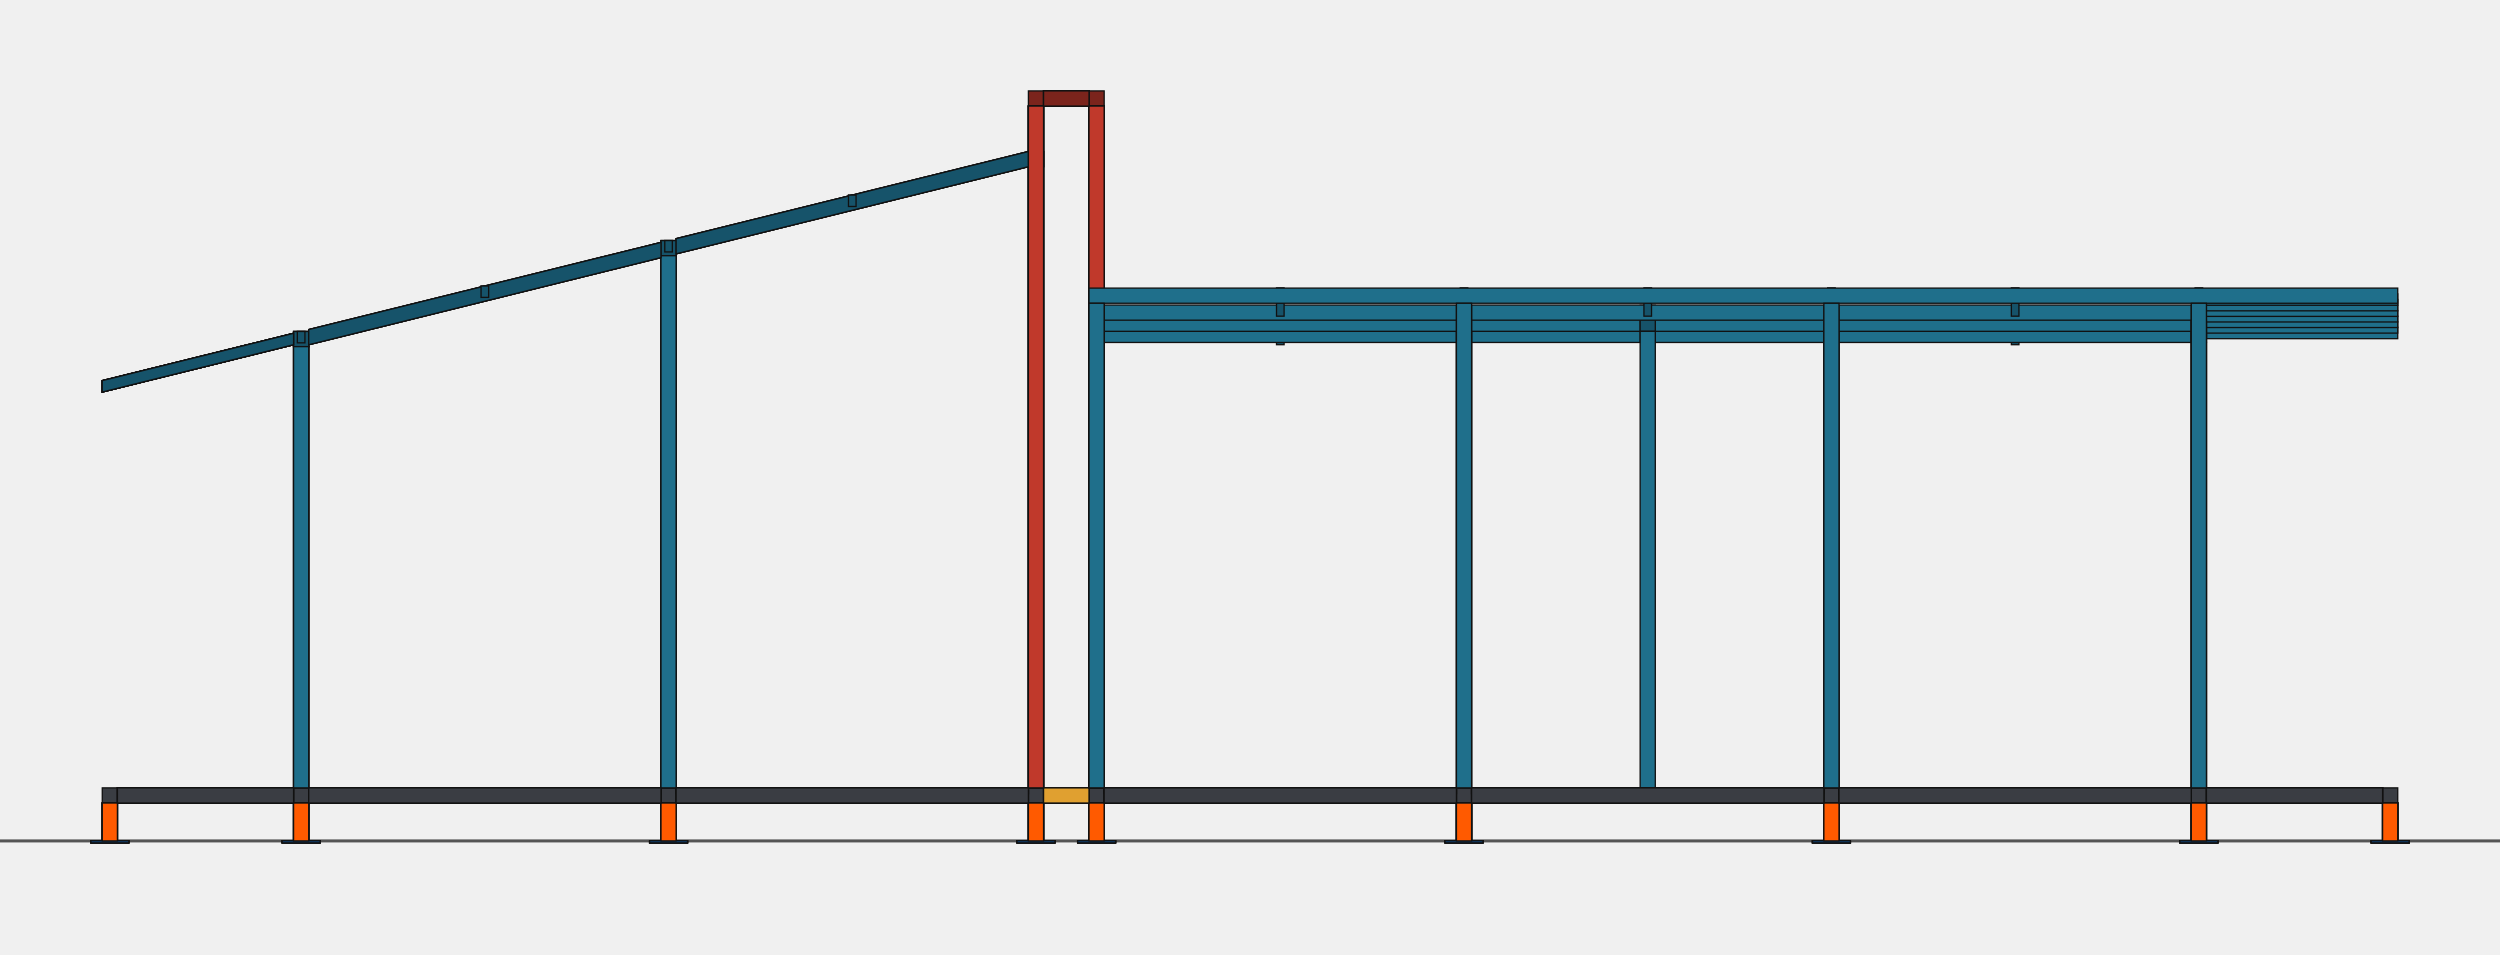
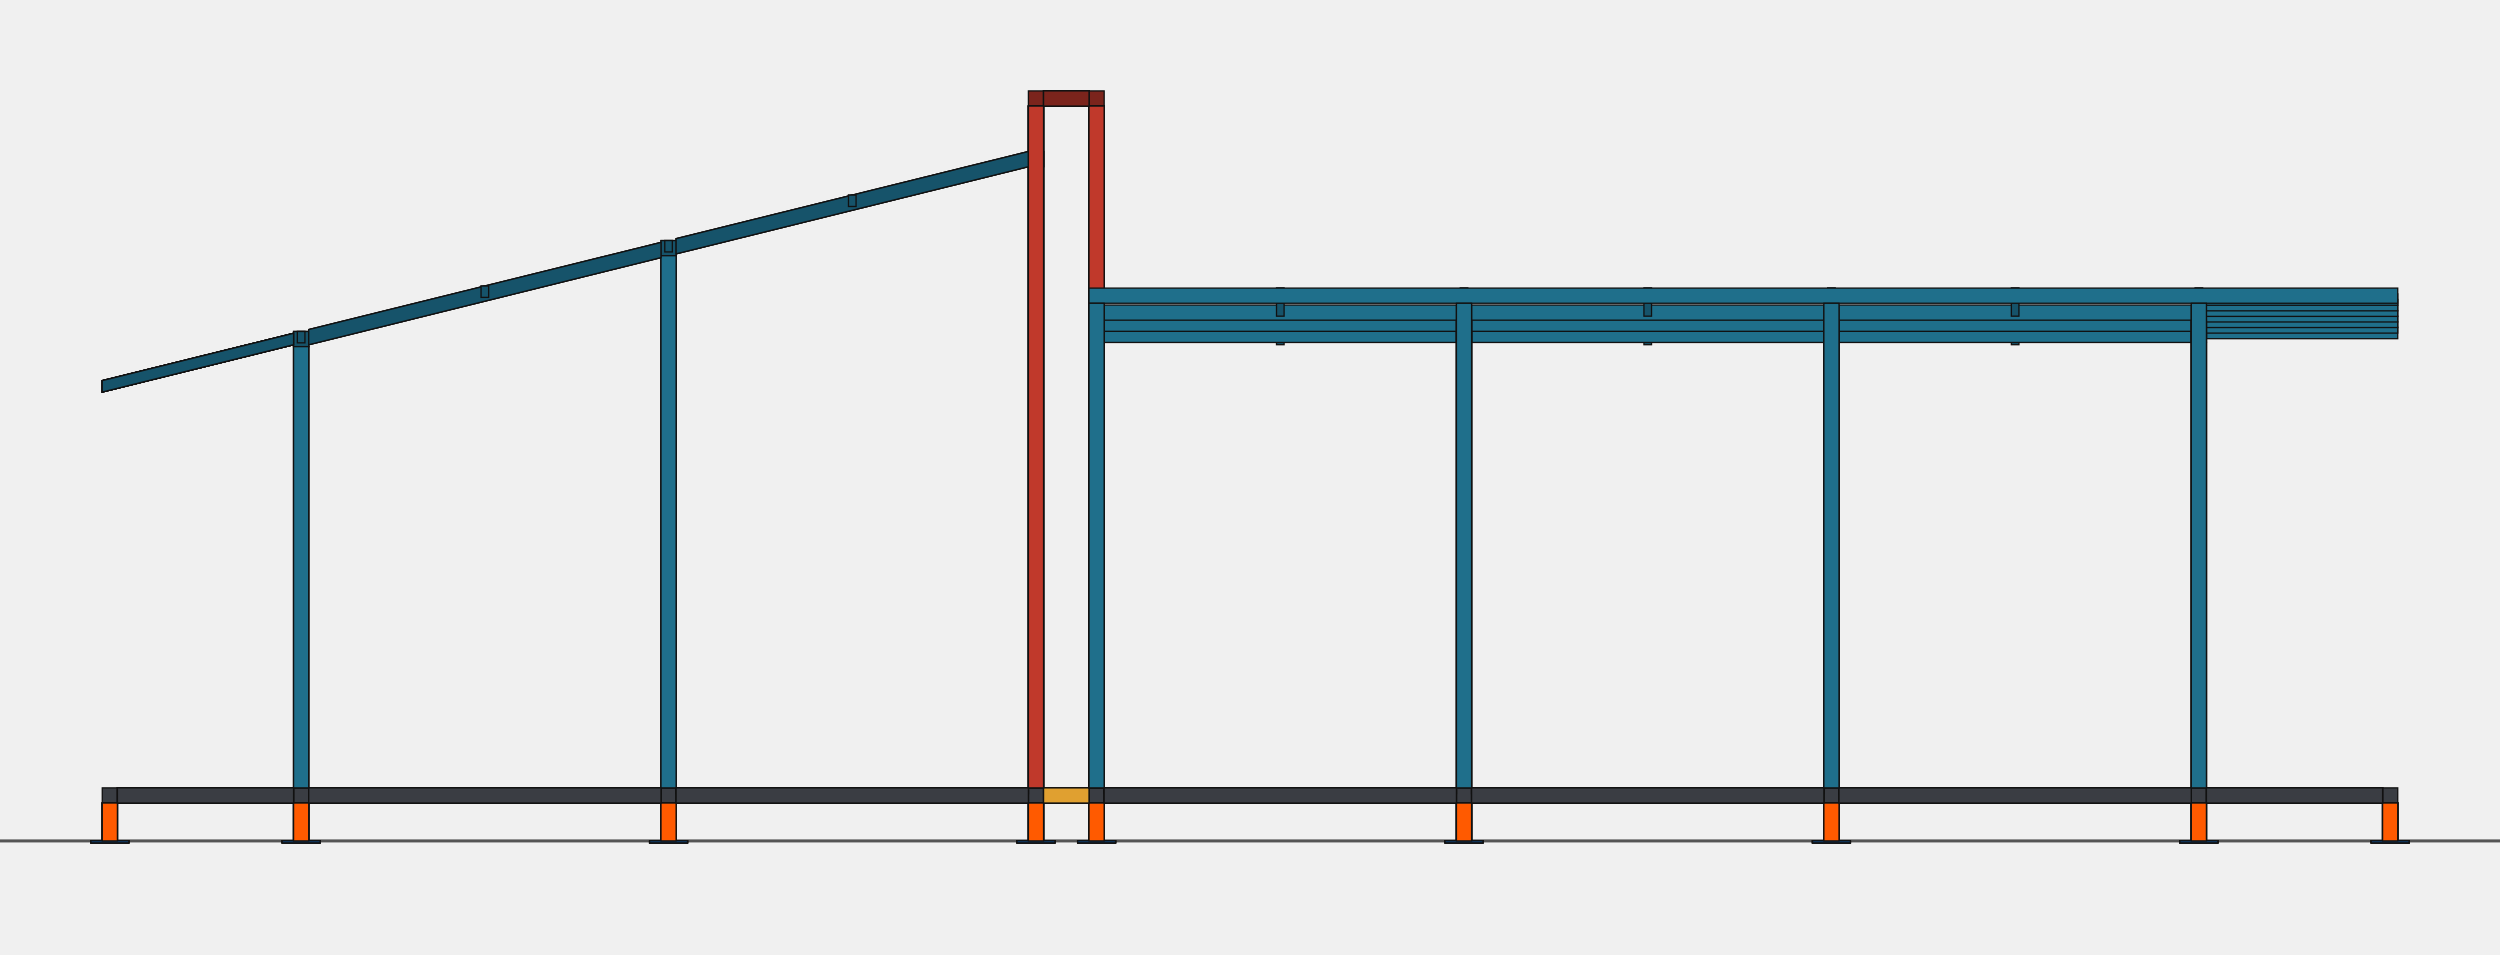
<svg xmlns="http://www.w3.org/2000/svg" viewBox="-582.5 -222.0 660.0 252.0" preserveAspectRatio="xMidYMid meet" role="img" aria-label="north elevation">
  <line x1="-582.5" y1="0" x2="77.5" y2="0" stroke="#555" stroke-width="0.8" />
  <polygon fill="#0a5fb4" stroke="#111" stroke-width="0.35" points="43.50,0.50 53.50,0.50 53.50,-0.00 43.50,-0.00" />
  <polygon fill="#ff5a00" stroke="#111" stroke-width="0.35" points="46.50,-0.00 50.50,-0.00 50.50,-10.00 46.50,-10.00" />
  <polygon fill="#0a5fb4" stroke="#111" stroke-width="0.35" points="-7.00,0.50 3.00,0.50 3.00,-0.00 -7.00,-0.00" />
  <polygon fill="#ff5a00" stroke="#111" stroke-width="0.35" points="-4.00,0.00 0.00,0.00 0.00,-10.00 -4.00,-10.00" />
  <polygon fill="#0a5fb4" stroke="#111" stroke-width="0.35" points="-104.00,0.50 -94.00,0.50 -94.00,-0.00 -104.00,-0.00" />
  <polygon fill="#ff5a00" stroke="#111" stroke-width="0.35" points="-101.00,0.00 -97.00,0.00 -97.00,-10.00 -101.00,-10.00" />
  <polygon fill="#0a5fb4" stroke="#111" stroke-width="0.35" points="-201.00,0.50 -191.00,0.50 -191.00,-0.00 -201.00,-0.00" />
  <polygon fill="#ff5a00" stroke="#111" stroke-width="0.35" points="-198.00,0.00 -194.00,0.00 -194.00,-10.00 -198.00,-10.00" />
  <polygon fill="#0a5fb4" stroke="#111" stroke-width="0.35" points="-298.00,0.50 -288.00,0.50 -288.00,-0.00 -298.00,-0.00" />
  <polygon fill="#ff5a00" stroke="#111" stroke-width="0.35" points="-295.00,0.00 -291.00,0.00 -291.00,-10.00 -295.00,-10.00" />
  <polygon fill="#0a5fb4" stroke="#111" stroke-width="0.35" points="-314.00,0.50 -304.00,0.50 -304.00,-0.00 -314.00,-0.00" />
  <polygon fill="#ff5a00" stroke="#111" stroke-width="0.35" points="-311.00,0.00 -307.00,0.00 -307.00,-10.00 -311.00,-10.00" />
  <polygon fill="#0a5fb4" stroke="#111" stroke-width="0.35" points="-411.00,0.50 -401.00,0.50 -401.00,-0.00 -411.00,-0.00" />
  <polygon fill="#ff5a00" stroke="#111" stroke-width="0.35" points="-408.00,0.00 -404.00,0.00 -404.00,-10.00 -408.00,-10.00" />
  <polygon fill="#0a5fb4" stroke="#111" stroke-width="0.35" points="-508.00,0.50 -498.00,0.50 -498.00,-0.00 -508.00,-0.00" />
  <polygon fill="#ff5a00" stroke="#111" stroke-width="0.35" points="-505.00,0.00 -501.00,0.00 -501.00,-10.00 -505.00,-10.00" />
  <polygon fill="#0a5fb4" stroke="#111" stroke-width="0.35" points="-558.50,0.50 -548.50,0.50 -548.50,-0.00 -558.50,-0.00" />
  <polygon fill="#ff5a00" stroke="#111" stroke-width="0.35" points="-555.50,-0.00 -551.50,-0.00 -551.50,-10.00 -555.50,-10.00" />
  <polygon fill="#3a3d43" stroke="#111" stroke-width="0.35" points="-0.00,-10.00 46.50,-10.00 46.50,-14.00 -0.00,-14.00" />
  <polygon fill="#3a3d43" stroke="#111" stroke-width="0.35" points="-97.00,-10.00 -4.00,-10.00 -4.00,-14.00 -97.00,-14.00" />
  <polygon fill="#3a3d43" stroke="#111" stroke-width="0.35" points="-194.00,-10.00 -101.00,-10.00 -101.00,-14.00 -194.00,-14.00" />
  <polygon fill="#3a3d43" stroke="#111" stroke-width="0.35" points="-291.00,-10.00 -198.00,-10.00 -198.00,-14.00 -291.00,-14.00" />
  <polygon fill="#e0a030" stroke="#111" stroke-width="0.35" points="-307.00,-10.00 -295.00,-10.00 -295.00,-14.00 -307.00,-14.00" />
  <polygon fill="#3a3d43" stroke="#111" stroke-width="0.35" points="-404.00,-10.00 -311.00,-10.00 -311.00,-14.00 -404.00,-14.00" />
  <polygon fill="#3a3d43" stroke="#111" stroke-width="0.35" points="-501.00,-10.00 -408.00,-10.00 -408.00,-14.00 -501.00,-14.00" />
  <polygon fill="#3a3d43" stroke="#111" stroke-width="0.35" points="-551.50,-10.00 -505.00,-10.00 -505.00,-14.00 -551.50,-14.00" />
  <polygon fill="#c0392b" stroke="#111" stroke-width="0.35" points="-295.00,-14.00 -291.00,-14.00 -291.00,-194.00 -295.00,-194.00" />
  <polygon fill="#c0392b" stroke="#111" stroke-width="0.35" points="-311.00,-14.00 -307.00,-14.00 -307.00,-194.00 -311.00,-194.00" />
  <polygon fill="#7b241c" stroke="#111" stroke-width="0.35" points="-307.00,-194.00 -295.00,-194.00 -295.00,-198.00 -307.00,-198.00" />
  <polygon fill="#16536a" stroke="#111" stroke-width="0.35" points="-3.00,-131.00 -1.00,-131.00 -1.00,-135.53 -3.00,-135.53" />
  <polygon fill="#16536a" stroke="#111" stroke-width="0.35" points="-51.50,-131.00 -49.50,-131.00 -49.50,-135.53 -51.50,-135.53" />
  <polygon fill="#16536a" stroke="#111" stroke-width="0.35" points="-100.00,-131.00 -98.00,-131.00 -98.00,-135.53 -100.00,-135.53" />
  <polygon fill="#16536a" stroke="#111" stroke-width="0.35" points="-148.50,-131.00 -146.50,-131.00 -146.50,-135.53 -148.50,-135.53" />
  <polygon fill="#16536a" stroke="#111" stroke-width="0.35" points="-197.00,-131.00 -195.00,-131.00 -195.00,-135.53 -197.00,-135.53" />
  <polygon fill="#16536a" stroke="#111" stroke-width="0.35" points="-245.50,-131.00 -243.50,-131.00 -243.50,-135.53 -245.50,-135.53" />
  <polygon fill="#16536a" stroke="#111" stroke-width="0.35" points="-294.00,-131.00 -292.00,-131.00 -292.00,-135.53 -294.00,-135.53" />
  <polygon fill="#16536a" stroke="#111" stroke-width="0.35" points="-310.00,-179.00 -308.00,-179.00 -308.00,-182.00 -310.00,-182.00" />
  <polygon fill="#16536a" stroke="#111" stroke-width="0.35" points="-358.50,-167.49 -356.50,-167.49 -356.50,-170.49 -358.50,-170.49" />
  <polygon fill="#16536a" stroke="#111" stroke-width="0.35" points="-407.00,-155.49 -405.00,-155.49 -405.00,-158.49 -407.00,-158.49" />
  <polygon fill="#16536a" stroke="#111" stroke-width="0.35" points="-455.50,-143.49 -453.50,-143.49 -453.50,-146.49 -455.50,-146.49" />
  <polygon fill="#16536a" stroke="#111" stroke-width="0.35" points="-504.00,-131.49 -502.00,-131.49 -502.00,-134.49 -504.00,-134.49" />
  <polygon fill="#0a5fb4" stroke="#111" stroke-width="0.35" points="43.50,0.50 53.50,0.50 53.50,-0.00 43.50,-0.00" />
  <polygon fill="#ff5a00" stroke="#111" stroke-width="0.35" points="46.50,-0.00 50.50,-0.00 50.50,-10.00 46.50,-10.00" />
  <polygon fill="#0a5fb4" stroke="#111" stroke-width="0.35" points="-7.00,0.50 3.00,0.50 3.00,-0.00 -7.00,-0.00" />
  <polygon fill="#ff5a00" stroke="#111" stroke-width="0.35" points="-4.00,0.00 0.00,0.00 0.00,-10.00 -4.00,-10.00" />
  <polygon fill="#0a5fb4" stroke="#111" stroke-width="0.35" points="-104.00,0.50 -94.00,0.50 -94.00,-0.00 -104.00,-0.00" />
  <polygon fill="#ff5a00" stroke="#111" stroke-width="0.35" points="-101.00,0.00 -97.00,0.00 -97.00,-10.00 -101.00,-10.00" />
  <polygon fill="#0a5fb4" stroke="#111" stroke-width="0.35" points="-201.00,0.50 -191.00,0.50 -191.00,-0.00 -201.00,-0.00" />
  <polygon fill="#ff5a00" stroke="#111" stroke-width="0.35" points="-198.00,0.00 -194.00,0.00 -194.00,-10.00 -198.00,-10.00" />
  <polygon fill="#0a5fb4" stroke="#111" stroke-width="0.35" points="-298.00,0.50 -288.00,0.50 -288.00,-0.00 -298.00,-0.00" />
  <polygon fill="#ff5a00" stroke="#111" stroke-width="0.35" points="-295.00,0.00 -291.00,0.00 -291.00,-10.00 -295.00,-10.00" />
  <polygon fill="#0a5fb4" stroke="#111" stroke-width="0.35" points="-314.00,0.50 -304.00,0.50 -304.00,-0.00 -314.00,-0.00" />
  <polygon fill="#ff5a00" stroke="#111" stroke-width="0.35" points="-311.00,0.00 -307.00,0.00 -307.00,-10.00 -311.00,-10.00" />
  <polygon fill="#0a5fb4" stroke="#111" stroke-width="0.35" points="-411.00,0.50 -401.00,0.50 -401.00,-0.00 -411.00,-0.00" />
  <polygon fill="#ff5a00" stroke="#111" stroke-width="0.35" points="-408.00,0.00 -404.00,0.00 -404.00,-10.00 -408.00,-10.00" />
  <polygon fill="#0a5fb4" stroke="#111" stroke-width="0.35" points="-508.00,0.50 -498.00,0.50 -498.00,-0.00 -508.00,-0.00" />
  <polygon fill="#ff5a00" stroke="#111" stroke-width="0.35" points="-505.00,0.00 -501.00,0.00 -501.00,-10.00 -505.00,-10.00" />
  <polygon fill="#0a5fb4" stroke="#111" stroke-width="0.35" points="-558.50,0.50 -548.50,0.50 -548.50,-0.00 -558.50,-0.00" />
  <polygon fill="#ff5a00" stroke="#111" stroke-width="0.35" points="-555.50,-0.00 -551.50,-0.00 -551.50,-10.00 -555.50,-10.00" />
  <polygon fill="#3a3d43" stroke="#111" stroke-width="0.35" points="-97.00,-10.00 -4.00,-10.00 -4.00,-14.00 -97.00,-14.00" />
  <polygon fill="#3a3d43" stroke="#111" stroke-width="0.35" points="-194.00,-10.00 -101.00,-10.00 -101.00,-14.00 -194.00,-14.00" />
  <polygon fill="#3a3d43" stroke="#111" stroke-width="0.35" points="-291.00,-10.00 -198.00,-10.00 -198.00,-14.00 -291.00,-14.00" />
  <polygon fill="#3a3d43" stroke="#111" stroke-width="0.35" points="-404.00,-10.00 -311.00,-10.00 -311.00,-14.00 -404.00,-14.00" />
  <polygon fill="#3a3d43" stroke="#111" stroke-width="0.35" points="-501.00,-10.00 -408.00,-10.00 -408.00,-14.00 -501.00,-14.00" />
  <polygon fill="#e0a030" stroke="#111" stroke-width="0.35" points="-307.00,-10.00 -295.00,-10.00 -295.00,-14.00 -307.00,-14.00" />
  <polygon fill="#3a3d43" stroke="#111" stroke-width="0.35" points="-0.00,-10.00 46.50,-10.00 46.50,-14.00 -0.00,-14.00" />
  <polygon fill="#3a3d43" stroke="#111" stroke-width="0.35" points="-551.50,-10.00 -505.00,-10.00 -505.00,-14.00 -551.50,-14.00" />
  <polygon fill="#c0392b" stroke="#111" stroke-width="0.35" points="-295.00,-14.00 -291.00,-14.00 -291.00,-194.00 -295.00,-194.00" />
  <polygon fill="#c0392b" stroke="#111" stroke-width="0.35" points="-311.00,-14.00 -307.00,-14.00 -307.00,-194.00 -311.00,-194.00" />
  <polygon fill="#7b241c" stroke="#111" stroke-width="0.35" points="-307.00,-194.00 -295.00,-194.00 -295.00,-198.00 -307.00,-198.00" />
  <polygon fill="#1f6f8b" stroke="#111" stroke-width="0.35" points="-4.00,-14.00 0.00,-14.00 0.00,-131.59 -4.00,-131.59" />
  <polygon fill="#1f6f8b" stroke="#111" stroke-width="0.35" points="-101.00,-14.00 -97.00,-14.00 -97.00,-131.59 -101.00,-131.59" />
  <polygon fill="#1f6f8b" stroke="#111" stroke-width="0.35" points="-198.00,-14.00 -194.00,-14.00 -194.00,-131.59 -198.00,-131.59" />
  <polygon fill="#1f6f8b" stroke="#111" stroke-width="0.35" points="-97.00,-131.59 -4.00,-131.59 -4.00,-135.59 -97.00,-135.59" />
  <polygon fill="#1f6f8b" stroke="#111" stroke-width="0.35" points="-194.00,-131.59 -101.00,-131.59 -101.00,-135.59 -194.00,-135.59" />
  <polygon fill="#1f6f8b" stroke="#111" stroke-width="0.35" points="-291.00,-131.59 -198.00,-131.59 -198.00,-135.59 -291.00,-135.59" />
  <polygon fill="#1f6f8b" stroke="#111" stroke-width="0.35" points="-408.00,-14.00 -404.00,-14.00 -404.00,-154.49 -408.00,-154.49" />
  <polygon fill="#1f6f8b" stroke="#111" stroke-width="0.35" points="-505.00,-14.00 -501.00,-14.00 -501.00,-130.49 -505.00,-130.49" />
  <polygon fill="#16536a" stroke="#111" stroke-width="0.35" points="-404.00,-154.99 -311.00,-178.00 -311.00,-182.00 -404.00,-158.99" />
  <polygon fill="#16536a" stroke="#111" stroke-width="0.35" points="-501.00,-130.99 -408.00,-154.00 -408.00,-158.00 -501.00,-134.99" />
  <polygon fill="#1f6f8b" stroke="#111" stroke-width="0.35" points="-0.00,-132.59 50.50,-132.59 50.50,-135.59 -0.00,-135.59" />
  <polygon fill="#16536a" stroke="#111" stroke-width="0.35" points="-555.50,-118.51 -505.00,-131.00 -505.00,-134.00 -555.50,-121.51" />
  <polygon fill="#9e9e9e" stroke="#111" stroke-width="0.35" points="-97.00,-12.50 -4.00,-12.50 -4.00,-13.50 -97.00,-13.50" />
  <polygon fill="#9e9e9e" stroke="#111" stroke-width="0.35" points="-194.00,-12.50 -101.00,-12.50 -101.00,-13.50 -194.00,-13.50" />
  <polygon fill="#9e9e9e" stroke="#111" stroke-width="0.35" points="-291.00,-12.50 -198.00,-12.50 -198.00,-13.50 -291.00,-13.50" />
  <polygon fill="#9e9e9e" stroke="#111" stroke-width="0.35" points="-404.00,-12.50 -311.00,-12.50 -311.00,-13.50 -404.00,-13.50" />
  <polygon fill="#9e9e9e" stroke="#111" stroke-width="0.35" points="-501.00,-12.50 -408.00,-12.50 -408.00,-13.50 -501.00,-13.50" />
  <polygon fill="#16536a" stroke="#111" stroke-width="0.35" points="-4.00,-131.65 -0.00,-131.65 -0.00,-138.47 -4.00,-138.47" />
-   <polygon fill="#16536a" stroke="#111" stroke-width="0.35" points="-149.50,-131.65 -145.50,-131.65 -145.50,-138.47 -149.50,-138.47" />
+   <polygon fill="#16536a" stroke="#111" stroke-width="0.35" points="-101.00,-131.65 -97.00,-131.65 -97.00,-138.47 -101.00,-138.47" />
+   <polygon fill="#16536a" stroke="#111" stroke-width="0.35" points="-198.00,-131.65 -194.00,-131.65 -194.00,-138.47 -198.00,-138.47" />
  <polygon fill="#16536a" stroke="#111" stroke-width="0.35" points="-295.00,-131.65 -291.00,-131.65 -291.00,-138.47 -295.00,-138.47" />
  <polygon fill="#16536a" stroke="#111" stroke-width="0.35" points="-311.00,-178.00 -307.00,-178.00 -307.00,-182.00 -311.00,-182.00" />
+   <polygon fill="#1f6f8b" stroke="#111" stroke-width="0.35" points="-0.00,-134.06 50.50,-134.06 50.50,-137.06 -0.00,-137.06" />
+   <polygon fill="#16536a" stroke="#111" stroke-width="0.35" points="-555.50,-118.51 -505.00,-131.00 -505.00,-134.00 -555.50,-121.51" />
  <polygon fill="#16536a" stroke="#111" stroke-width="0.35" points="-408.00,-154.49 -404.00,-154.49 -404.00,-158.49 -408.00,-158.49" />
  <polygon fill="#16536a" stroke="#111" stroke-width="0.35" points="-505.00,-130.49 -501.00,-130.49 -501.00,-134.49 -505.00,-134.49" />
-   <polygon fill="#1f6f8b" stroke="#111" stroke-width="0.35" points="-0.00,-134.06 50.50,-134.06 50.50,-137.06 -0.00,-137.06" />
-   <polygon fill="#16536a" stroke="#111" stroke-width="0.35" points="-555.50,-118.51 -505.00,-131.00 -505.00,-134.00 -555.50,-121.51" />
  <polygon fill="#0a5fb4" stroke="#111" stroke-width="0.35" points="43.50,0.50 53.50,0.50 53.50,-0.00 43.50,-0.00" />
  <polygon fill="#ff5a00" stroke="#111" stroke-width="0.35" points="46.50,-0.00 50.50,-0.00 50.50,-10.00 46.50,-10.00" />
  <polygon fill="#0a5fb4" stroke="#111" stroke-width="0.35" points="-7.00,0.50 3.00,0.50 3.00,-0.00 -7.00,-0.00" />
  <polygon fill="#ff5a00" stroke="#111" stroke-width="0.35" points="-4.00,0.00 0.00,0.00 0.00,-10.00 -4.00,-10.00" />
  <polygon fill="#0a5fb4" stroke="#111" stroke-width="0.35" points="-104.00,0.50 -94.00,0.50 -94.00,-0.00 -104.00,-0.00" />
  <polygon fill="#ff5a00" stroke="#111" stroke-width="0.35" points="-101.00,0.00 -97.00,0.00 -97.00,-10.00 -101.00,-10.00" />
  <polygon fill="#0a5fb4" stroke="#111" stroke-width="0.35" points="-201.00,0.50 -191.00,0.50 -191.00,-0.00 -201.00,-0.00" />
  <polygon fill="#ff5a00" stroke="#111" stroke-width="0.35" points="-198.00,0.00 -194.00,0.00 -194.00,-10.00 -198.00,-10.00" />
  <polygon fill="#0a5fb4" stroke="#111" stroke-width="0.35" points="-298.00,0.50 -288.00,0.50 -288.00,-0.00 -298.00,-0.00" />
  <polygon fill="#ff5a00" stroke="#111" stroke-width="0.35" points="-295.00,0.00 -291.00,0.00 -291.00,-10.00 -295.00,-10.00" />
  <polygon fill="#0a5fb4" stroke="#111" stroke-width="0.35" points="-314.00,0.50 -304.00,0.50 -304.00,-0.00 -314.00,-0.00" />
  <polygon fill="#ff5a00" stroke="#111" stroke-width="0.35" points="-311.00,0.00 -307.00,0.00 -307.00,-10.00 -311.00,-10.00" />
  <polygon fill="#0a5fb4" stroke="#111" stroke-width="0.35" points="-411.00,0.50 -401.00,0.50 -401.00,-0.00 -411.00,-0.00" />
  <polygon fill="#ff5a00" stroke="#111" stroke-width="0.35" points="-408.00,0.00 -404.00,0.00 -404.00,-10.00 -408.00,-10.00" />
  <polygon fill="#0a5fb4" stroke="#111" stroke-width="0.35" points="-508.00,0.50 -498.00,0.50 -498.00,-0.00 -508.00,-0.00" />
  <polygon fill="#ff5a00" stroke="#111" stroke-width="0.35" points="-505.00,0.00 -501.00,0.00 -501.00,-10.00 -505.00,-10.00" />
  <polygon fill="#0a5fb4" stroke="#111" stroke-width="0.35" points="-558.50,0.50 -548.50,0.50 -548.50,-0.00 -558.50,-0.00" />
  <polygon fill="#ff5a00" stroke="#111" stroke-width="0.35" points="-555.50,-0.00 -551.50,-0.00 -551.50,-10.00 -555.50,-10.00" />
  <polygon fill="#3a3d43" stroke="#111" stroke-width="0.35" points="-97.00,-10.00 -4.00,-10.00 -4.00,-14.00 -97.00,-14.00" />
  <polygon fill="#3a3d43" stroke="#111" stroke-width="0.35" points="-194.00,-10.00 -101.00,-10.00 -101.00,-14.00 -194.00,-14.00" />
  <polygon fill="#3a3d43" stroke="#111" stroke-width="0.35" points="-291.00,-10.00 -198.00,-10.00 -198.00,-14.00 -291.00,-14.00" />
  <polygon fill="#3a3d43" stroke="#111" stroke-width="0.35" points="-404.00,-10.00 -311.00,-10.00 -311.00,-14.00 -404.00,-14.00" />
  <polygon fill="#3a3d43" stroke="#111" stroke-width="0.35" points="-501.00,-10.00 -408.00,-10.00 -408.00,-14.00 -501.00,-14.00" />
  <polygon fill="#e0a030" stroke="#111" stroke-width="0.35" points="-307.00,-10.00 -295.00,-10.00 -295.00,-14.00 -307.00,-14.00" />
  <polygon fill="#3a3d43" stroke="#111" stroke-width="0.35" points="-0.00,-10.00 46.50,-10.00 46.50,-14.00 -0.00,-14.00" />
  <polygon fill="#3a3d43" stroke="#111" stroke-width="0.35" points="-551.50,-10.00 -505.00,-10.00 -505.00,-14.00 -551.50,-14.00" />
  <polygon fill="#c0392b" stroke="#111" stroke-width="0.35" points="-295.00,-14.00 -291.00,-14.00 -291.00,-194.00 -295.00,-194.00" />
  <polygon fill="#c0392b" stroke="#111" stroke-width="0.35" points="-311.00,-14.00 -307.00,-14.00 -307.00,-194.00 -311.00,-194.00" />
  <polygon fill="#7b241c" stroke="#111" stroke-width="0.35" points="-307.00,-194.00 -295.00,-194.00 -295.00,-198.00 -307.00,-198.00" />
  <polygon fill="#1f6f8b" stroke="#111" stroke-width="0.35" points="-4.00,-14.00 0.00,-14.00 0.00,-134.53 -4.00,-134.53" />
-   <polygon fill="#1f6f8b" stroke="#111" stroke-width="0.35" points="-149.50,-14.00 -145.50,-14.00 -145.50,-134.53 -149.50,-134.53" />
-   <polygon fill="#1f6f8b" stroke="#111" stroke-width="0.35" points="-145.50,-134.53 -4.00,-134.53 -4.00,-138.53 -145.50,-138.53" />
-   <polygon fill="#1f6f8b" stroke="#111" stroke-width="0.35" points="-291.00,-134.53 -149.50,-134.53 -149.50,-138.53 -291.00,-138.53" />
-   <polygon fill="#1f6f8b" stroke="#111" stroke-width="0.35" points="-408.00,-14.00 -404.00,-14.00 -404.00,-154.49 -408.00,-154.49" />
-   <polygon fill="#1f6f8b" stroke="#111" stroke-width="0.35" points="-505.00,-14.00 -501.00,-14.00 -501.00,-130.49 -505.00,-130.49" />
-   <polygon fill="#16536a" stroke="#111" stroke-width="0.35" points="-404.00,-154.99 -311.00,-178.00 -311.00,-182.00 -404.00,-158.99" />
-   <polygon fill="#16536a" stroke="#111" stroke-width="0.35" points="-501.00,-130.99 -408.00,-154.00 -408.00,-158.00 -501.00,-134.99" />
+   <polygon fill="#1f6f8b" stroke="#111" stroke-width="0.35" points="-101.00,-14.00 -97.00,-14.00 -97.00,-134.53 -101.00,-134.53" />
+   <polygon fill="#1f6f8b" stroke="#111" stroke-width="0.35" points="-198.00,-14.00 -194.00,-14.00 -194.00,-134.53 -198.00,-134.53" />
+   <polygon fill="#1f6f8b" stroke="#111" stroke-width="0.35" points="-97.00,-134.53 -4.00,-134.53 -4.00,-138.53 -97.00,-138.53" />
+   <polygon fill="#1f6f8b" stroke="#111" stroke-width="0.35" points="-194.00,-134.53 -101.00,-134.53 -101.00,-138.53 -194.00,-138.53" />
+   <polygon fill="#1f6f8b" stroke="#111" stroke-width="0.35" points="-291.00,-134.53 -198.00,-134.53 -198.00,-138.53 -291.00,-138.53" />
  <polygon fill="#1f6f8b" stroke="#111" stroke-width="0.35" points="-0.00,-135.53 50.50,-135.53 50.50,-138.53 -0.00,-138.53" />
  <polygon fill="#16536a" stroke="#111" stroke-width="0.35" points="-555.50,-118.51 -505.00,-131.00 -505.00,-134.00 -555.50,-121.51" />
  <polygon fill="#3a3d43" stroke="#111" stroke-width="0.35" points="46.50,-10.00 50.50,-10.00 50.50,-14.00 46.50,-14.00" />
  <polygon fill="#3a3d43" stroke="#111" stroke-width="0.35" points="-4.00,-10.00 -0.00,-10.00 -0.00,-14.00 -4.00,-14.00" />
  <polygon fill="#3a3d43" stroke="#111" stroke-width="0.35" points="-101.00,-10.00 -97.00,-10.00 -97.00,-14.00 -101.00,-14.00" />
  <polygon fill="#3a3d43" stroke="#111" stroke-width="0.35" points="-198.00,-10.00 -194.00,-10.00 -194.00,-14.00 -198.00,-14.00" />
  <polygon fill="#3a3d43" stroke="#111" stroke-width="0.35" points="-295.00,-10.00 -291.00,-10.00 -291.00,-14.00 -295.00,-14.00" />
  <polygon fill="#3a3d43" stroke="#111" stroke-width="0.35" points="-311.00,-10.00 -307.00,-10.00 -307.00,-14.00 -311.00,-14.00" />
  <polygon fill="#3a3d43" stroke="#111" stroke-width="0.35" points="-408.00,-10.00 -404.00,-10.00 -404.00,-14.00 -408.00,-14.00" />
  <polygon fill="#3a3d43" stroke="#111" stroke-width="0.35" points="-505.00,-10.00 -501.00,-10.00 -501.00,-14.00 -505.00,-14.00" />
  <polygon fill="#3a3d43" stroke="#111" stroke-width="0.35" points="-555.50,-10.00 -551.50,-10.00 -551.50,-14.00 -555.50,-14.00" />
  <polygon fill="#9e9e9e" stroke="#111" stroke-width="0.35" points="-97.00,-12.50 -4.00,-12.50 -4.00,-13.50 -97.00,-13.50" />
  <polygon fill="#9e9e9e" stroke="#111" stroke-width="0.35" points="-194.00,-12.50 -101.00,-12.50 -101.00,-13.50 -194.00,-13.50" />
  <polygon fill="#9e9e9e" stroke="#111" stroke-width="0.35" points="-291.00,-12.50 -198.00,-12.50 -198.00,-13.50 -291.00,-13.50" />
  <polygon fill="#9e9e9e" stroke="#111" stroke-width="0.35" points="-404.00,-12.50 -311.00,-12.50 -311.00,-13.50 -404.00,-13.50" />
  <polygon fill="#9e9e9e" stroke="#111" stroke-width="0.35" points="-501.00,-12.50 -408.00,-12.50 -408.00,-13.50 -501.00,-13.50" />
  <polygon fill="#7b241c" stroke="#111" stroke-width="0.35" points="-295.00,-194.00 -291.00,-194.00 -291.00,-198.00 -295.00,-198.00" />
  <polygon fill="#7b241c" stroke="#111" stroke-width="0.35" points="-311.00,-194.00 -307.00,-194.00 -307.00,-198.00 -311.00,-198.00" />
  <polygon fill="#16536a" stroke="#111" stroke-width="0.35" points="-4.00,-134.59 -0.00,-134.59 -0.00,-141.41 -4.00,-141.41" />
-   <polygon fill="#16536a" stroke="#111" stroke-width="0.35" points="-149.50,-134.59 -145.50,-134.59 -145.50,-141.41 -149.50,-141.41" />
+   <polygon fill="#16536a" stroke="#111" stroke-width="0.35" points="-101.00,-134.59 -97.00,-134.59 -97.00,-141.41 -101.00,-141.41" />
+   <polygon fill="#16536a" stroke="#111" stroke-width="0.35" points="-198.00,-134.59 -194.00,-134.59 -194.00,-141.41 -198.00,-141.41" />
  <polygon fill="#16536a" stroke="#111" stroke-width="0.35" points="-295.00,-134.59 -291.00,-134.59 -291.00,-141.41 -295.00,-141.41" />
+   <polygon fill="#1f6f8b" stroke="#111" stroke-width="0.35" points="-408.00,-14.00 -404.00,-14.00 -404.00,-154.49 -408.00,-154.49" />
+   <polygon fill="#1f6f8b" stroke="#111" stroke-width="0.35" points="-505.00,-14.00 -501.00,-14.00 -501.00,-130.49 -505.00,-130.49" />
  <polygon fill="#16536a" stroke="#111" stroke-width="0.35" points="-311.00,-178.00 -307.00,-178.00 -307.00,-182.00 -311.00,-182.00" />
-   <polygon fill="#16536a" stroke="#111" stroke-width="0.35" points="-408.00,-154.49 -404.00,-154.49 -404.00,-158.49 -408.00,-158.49" />
-   <polygon fill="#16536a" stroke="#111" stroke-width="0.35" points="-505.00,-130.49 -501.00,-130.49 -501.00,-134.49 -505.00,-134.49" />
+   <polygon fill="#16536a" stroke="#111" stroke-width="0.35" points="-404.00,-154.99 -311.00,-178.00 -311.00,-182.00 -404.00,-158.99" />
+   <polygon fill="#16536a" stroke="#111" stroke-width="0.35" points="-501.00,-130.99 -408.00,-154.00 -408.00,-158.00 -501.00,-134.99" />
  <polygon fill="#1f6f8b" stroke="#111" stroke-width="0.35" points="-0.00,-137.00 50.50,-137.00 50.50,-140.00 -0.00,-140.00" />
  <polygon fill="#16536a" stroke="#111" stroke-width="0.35" points="-555.50,-118.51 -505.00,-131.00 -505.00,-134.00 -555.50,-121.51" />
  <polygon fill="#0a5fb4" stroke="#111" stroke-width="0.35" points="43.50,0.50 53.50,0.50 53.50,-0.00 43.50,-0.00" />
  <polygon fill="#ff5a00" stroke="#111" stroke-width="0.35" points="46.50,-0.00 50.50,-0.00 50.50,-10.00 46.50,-10.00" />
  <polygon fill="#0a5fb4" stroke="#111" stroke-width="0.35" points="-7.00,0.50 3.00,0.50 3.00,-0.00 -7.00,-0.00" />
  <polygon fill="#ff5a00" stroke="#111" stroke-width="0.35" points="-4.00,0.00 0.00,0.00 0.00,-10.00 -4.00,-10.00" />
  <polygon fill="#0a5fb4" stroke="#111" stroke-width="0.35" points="-104.00,0.50 -94.00,0.50 -94.00,-0.00 -104.00,-0.00" />
  <polygon fill="#ff5a00" stroke="#111" stroke-width="0.35" points="-101.00,0.00 -97.00,0.00 -97.00,-10.00 -101.00,-10.00" />
  <polygon fill="#0a5fb4" stroke="#111" stroke-width="0.35" points="-201.00,0.50 -191.00,0.50 -191.00,-0.00 -201.00,-0.00" />
  <polygon fill="#ff5a00" stroke="#111" stroke-width="0.35" points="-198.00,0.00 -194.00,0.00 -194.00,-10.00 -198.00,-10.00" />
  <polygon fill="#0a5fb4" stroke="#111" stroke-width="0.35" points="-298.00,0.50 -288.00,0.50 -288.00,-0.00 -298.00,-0.00" />
  <polygon fill="#ff5a00" stroke="#111" stroke-width="0.35" points="-295.00,0.00 -291.00,0.00 -291.00,-10.00 -295.00,-10.00" />
  <polygon fill="#0a5fb4" stroke="#111" stroke-width="0.35" points="-314.00,0.50 -304.00,0.50 -304.00,-0.00 -314.00,-0.00" />
  <polygon fill="#ff5a00" stroke="#111" stroke-width="0.35" points="-311.00,0.00 -307.00,0.00 -307.00,-10.00 -311.00,-10.00" />
  <polygon fill="#0a5fb4" stroke="#111" stroke-width="0.35" points="-411.00,0.50 -401.00,0.50 -401.00,-0.00 -411.00,-0.00" />
  <polygon fill="#ff5a00" stroke="#111" stroke-width="0.35" points="-408.00,0.00 -404.00,0.00 -404.00,-10.00 -408.00,-10.00" />
  <polygon fill="#0a5fb4" stroke="#111" stroke-width="0.35" points="-508.00,0.50 -498.00,0.50 -498.00,-0.00 -508.00,-0.00" />
  <polygon fill="#ff5a00" stroke="#111" stroke-width="0.35" points="-505.00,0.00 -501.00,0.00 -501.00,-10.00 -505.00,-10.00" />
  <polygon fill="#0a5fb4" stroke="#111" stroke-width="0.35" points="-558.50,0.50 -548.50,0.50 -548.50,-0.00 -558.50,-0.00" />
  <polygon fill="#ff5a00" stroke="#111" stroke-width="0.35" points="-555.50,-0.00 -551.50,-0.00 -551.50,-10.00 -555.50,-10.00" />
  <polygon fill="#3a3d43" stroke="#111" stroke-width="0.35" points="-97.00,-10.00 -4.00,-10.00 -4.00,-14.00 -97.00,-14.00" />
  <polygon fill="#3a3d43" stroke="#111" stroke-width="0.35" points="-194.00,-10.00 -101.00,-10.00 -101.00,-14.00 -194.00,-14.00" />
  <polygon fill="#3a3d43" stroke="#111" stroke-width="0.35" points="-291.00,-10.00 -198.00,-10.00 -198.00,-14.00 -291.00,-14.00" />
  <polygon fill="#3a3d43" stroke="#111" stroke-width="0.35" points="-404.00,-10.00 -311.00,-10.00 -311.00,-14.00 -404.00,-14.00" />
  <polygon fill="#3a3d43" stroke="#111" stroke-width="0.35" points="-501.00,-10.00 -408.00,-10.00 -408.00,-14.00 -501.00,-14.00" />
  <polygon fill="#e0a030" stroke="#111" stroke-width="0.35" points="-307.00,-10.00 -295.00,-10.00 -295.00,-14.00 -307.00,-14.00" />
  <polygon fill="#3a3d43" stroke="#111" stroke-width="0.35" points="-0.00,-10.00 46.50,-10.00 46.50,-14.00 -0.00,-14.00" />
  <polygon fill="#3a3d43" stroke="#111" stroke-width="0.35" points="-551.50,-10.00 -505.00,-10.00 -505.00,-14.00 -551.50,-14.00" />
  <polygon fill="#c0392b" stroke="#111" stroke-width="0.35" points="-295.00,-14.00 -291.00,-14.00 -291.00,-194.00 -295.00,-194.00" />
  <polygon fill="#c0392b" stroke="#111" stroke-width="0.35" points="-311.00,-14.00 -307.00,-14.00 -307.00,-194.00 -311.00,-194.00" />
  <polygon fill="#7b241c" stroke="#111" stroke-width="0.35" points="-307.00,-194.00 -295.00,-194.00 -295.00,-198.00 -307.00,-198.00" />
  <polygon fill="#1f6f8b" stroke="#111" stroke-width="0.35" points="-4.00,-14.00 0.00,-14.00 0.00,-137.47 -4.00,-137.47" />
  <polygon fill="#1f6f8b" stroke="#111" stroke-width="0.35" points="-101.00,-14.00 -97.00,-14.00 -97.00,-137.47 -101.00,-137.47" />
  <polygon fill="#1f6f8b" stroke="#111" stroke-width="0.35" points="-198.00,-14.00 -194.00,-14.00 -194.00,-137.47 -198.00,-137.47" />
  <polygon fill="#1f6f8b" stroke="#111" stroke-width="0.35" points="-97.00,-137.47 -4.00,-137.47 -4.00,-141.47 -97.00,-141.47" />
  <polygon fill="#1f6f8b" stroke="#111" stroke-width="0.35" points="-194.00,-137.47 -101.00,-137.47 -101.00,-141.47 -194.00,-141.47" />
  <polygon fill="#1f6f8b" stroke="#111" stroke-width="0.35" points="-291.00,-137.47 -198.00,-137.47 -198.00,-141.47 -291.00,-141.47" />
-   <polygon fill="#1f6f8b" stroke="#111" stroke-width="0.35" points="-408.00,-14.00 -404.00,-14.00 -404.00,-154.49 -408.00,-154.49" />
-   <polygon fill="#1f6f8b" stroke="#111" stroke-width="0.35" points="-505.00,-14.00 -501.00,-14.00 -501.00,-130.49 -505.00,-130.49" />
-   <polygon fill="#16536a" stroke="#111" stroke-width="0.35" points="-404.00,-154.99 -311.00,-178.00 -311.00,-182.00 -404.00,-158.99" />
-   <polygon fill="#16536a" stroke="#111" stroke-width="0.35" points="-501.00,-130.99 -408.00,-154.00 -408.00,-158.00 -501.00,-134.99" />
  <polygon fill="#1f6f8b" stroke="#111" stroke-width="0.35" points="-0.00,-138.47 50.50,-138.47 50.50,-141.47 -0.00,-141.47" />
  <polygon fill="#16536a" stroke="#111" stroke-width="0.35" points="-555.50,-118.51 -505.00,-131.00 -505.00,-134.00 -555.50,-121.51" />
+   <polygon fill="#16536a" stroke="#111" stroke-width="0.35" points="-408.00,-154.49 -404.00,-154.49 -404.00,-158.49 -408.00,-158.49" />
+   <polygon fill="#16536a" stroke="#111" stroke-width="0.35" points="-505.00,-130.49 -501.00,-130.49 -501.00,-134.49 -505.00,-134.49" />
  <polygon fill="#ffffff" stroke="#111" stroke-width="0.35" points="-97.00,-12.50 -4.00,-12.50 -4.00,-13.50 -97.00,-13.50" />
  <polygon fill="#ffffff" stroke="#111" stroke-width="0.35" points="-194.00,-12.50 -101.00,-12.50 -101.00,-13.50 -194.00,-13.50" />
  <polygon fill="#ffffff" stroke="#111" stroke-width="0.35" points="-291.00,-12.50 -198.00,-12.50 -198.00,-13.50 -291.00,-13.50" />
  <polygon fill="#9e9e9e" stroke="#111" stroke-width="0.35" points="-404.00,-12.50 -311.00,-12.50 -311.00,-13.50 -404.00,-13.50" />
  <polygon fill="#9e9e9e" stroke="#111" stroke-width="0.35" points="-501.00,-12.50 -408.00,-12.50 -408.00,-13.50 -501.00,-13.50" />
  <polygon fill="#16536a" stroke="#111" stroke-width="0.35" points="-311.00,-178.00 -307.00,-178.00 -307.00,-182.00 -311.00,-182.00" />
-   <polygon fill="#16536a" stroke="#111" stroke-width="0.35" points="-408.00,-154.49 -404.00,-154.49 -404.00,-158.49 -408.00,-158.49" />
-   <polygon fill="#16536a" stroke="#111" stroke-width="0.35" points="-505.00,-130.49 -501.00,-130.49 -501.00,-134.49 -505.00,-134.49" />
  <polygon fill="#1f6f8b" stroke="#111" stroke-width="0.35" points="-0.00,-139.94 50.50,-139.94 50.50,-142.94 -0.00,-142.94" />
  <polygon fill="#16536a" stroke="#111" stroke-width="0.35" points="-555.50,-118.51 -505.00,-131.00 -505.00,-134.00 -555.50,-121.51" />
  <polygon fill="#16536a" stroke="#111" stroke-width="0.35" points="-3.00,-138.53 -1.00,-138.53 -1.00,-146.00 -3.00,-146.00" />
  <polygon fill="#16536a" stroke="#111" stroke-width="0.35" points="-51.50,-138.53 -49.50,-138.53 -49.50,-146.00 -51.50,-146.00" />
  <polygon fill="#16536a" stroke="#111" stroke-width="0.35" points="-100.00,-138.53 -98.00,-138.53 -98.00,-146.00 -100.00,-146.00" />
  <polygon fill="#16536a" stroke="#111" stroke-width="0.35" points="-148.50,-138.53 -146.50,-138.53 -146.50,-146.00 -148.50,-146.00" />
  <polygon fill="#16536a" stroke="#111" stroke-width="0.35" points="-197.00,-138.53 -195.00,-138.53 -195.00,-146.00 -197.00,-146.00" />
  <polygon fill="#16536a" stroke="#111" stroke-width="0.35" points="-245.50,-138.53 -243.50,-138.53 -243.50,-146.00 -245.50,-146.00" />
  <polygon fill="#16536a" stroke="#111" stroke-width="0.35" points="-294.00,-138.53 -292.00,-138.53 -292.00,-146.00 -294.00,-146.00" />
  <polygon fill="#0a5fb4" stroke="#111" stroke-width="0.35" points="43.50,0.50 53.50,0.50 53.50,-0.00 43.50,-0.00" />
  <polygon fill="#ff5a00" stroke="#111" stroke-width="0.35" points="46.50,-0.00 50.50,-0.00 50.50,-10.00 46.50,-10.00" />
  <polygon fill="#0a5fb4" stroke="#111" stroke-width="0.35" points="-7.00,0.50 3.00,0.50 3.00,-0.00 -7.00,-0.00" />
  <polygon fill="#ff5a00" stroke="#111" stroke-width="0.35" points="-4.00,0.00 0.00,0.00 0.00,-10.00 -4.00,-10.00" />
  <polygon fill="#0a5fb4" stroke="#111" stroke-width="0.35" points="-104.00,0.50 -94.00,0.50 -94.00,-0.00 -104.00,-0.00" />
  <polygon fill="#ff5a00" stroke="#111" stroke-width="0.35" points="-101.00,0.00 -97.00,0.00 -97.00,-10.00 -101.00,-10.00" />
  <polygon fill="#0a5fb4" stroke="#111" stroke-width="0.35" points="-201.00,0.50 -191.00,0.50 -191.00,-0.00 -201.00,-0.00" />
  <polygon fill="#ff5a00" stroke="#111" stroke-width="0.35" points="-198.00,0.00 -194.00,0.00 -194.00,-10.00 -198.00,-10.00" />
  <polygon fill="#0a5fb4" stroke="#111" stroke-width="0.35" points="-298.00,0.50 -288.00,0.50 -288.00,-0.00 -298.00,-0.00" />
  <polygon fill="#ff5a00" stroke="#111" stroke-width="0.35" points="-295.00,0.00 -291.00,0.00 -291.00,-10.00 -295.00,-10.00" />
  <polygon fill="#0a5fb4" stroke="#111" stroke-width="0.35" points="-314.00,0.50 -304.00,0.50 -304.00,-0.00 -314.00,-0.00" />
  <polygon fill="#ff5a00" stroke="#111" stroke-width="0.35" points="-311.00,0.00 -307.00,0.00 -307.00,-10.00 -311.00,-10.00" />
  <polygon fill="#0a5fb4" stroke="#111" stroke-width="0.35" points="-411.00,0.50 -401.00,0.50 -401.00,-0.00 -411.00,-0.00" />
  <polygon fill="#ff5a00" stroke="#111" stroke-width="0.35" points="-408.00,0.00 -404.00,0.00 -404.00,-10.00 -408.00,-10.00" />
  <polygon fill="#0a5fb4" stroke="#111" stroke-width="0.35" points="-508.00,0.50 -498.00,0.50 -498.00,-0.00 -508.00,-0.00" />
  <polygon fill="#ff5a00" stroke="#111" stroke-width="0.35" points="-505.00,0.00 -501.00,0.00 -501.00,-10.00 -505.00,-10.00" />
  <polygon fill="#0a5fb4" stroke="#111" stroke-width="0.35" points="-558.50,0.50 -548.50,0.50 -548.50,-0.00 -558.50,-0.00" />
  <polygon fill="#ff5a00" stroke="#111" stroke-width="0.35" points="-555.50,-0.00 -551.50,-0.00 -551.50,-10.00 -555.50,-10.00" />
  <polygon fill="#3a3d43" stroke="#111" stroke-width="0.35" points="-97.00,-10.00 -4.00,-10.00 -4.00,-14.00 -97.00,-14.00" />
  <polygon fill="#3a3d43" stroke="#111" stroke-width="0.35" points="-194.00,-10.00 -101.00,-10.00 -101.00,-14.00 -194.00,-14.00" />
  <polygon fill="#3a3d43" stroke="#111" stroke-width="0.35" points="-291.00,-10.00 -198.00,-10.00 -198.00,-14.00 -291.00,-14.00" />
  <polygon fill="#3a3d43" stroke="#111" stroke-width="0.35" points="-404.00,-10.00 -311.00,-10.00 -311.00,-14.00 -404.00,-14.00" />
  <polygon fill="#3a3d43" stroke="#111" stroke-width="0.35" points="-501.00,-10.00 -408.00,-10.00 -408.00,-14.00 -501.00,-14.00" />
  <polygon fill="#e0a030" stroke="#111" stroke-width="0.35" points="-307.00,-10.00 -295.00,-10.00 -295.00,-14.00 -307.00,-14.00" />
  <polygon fill="#3a3d43" stroke="#111" stroke-width="0.35" points="-0.00,-10.00 46.50,-10.00 46.50,-14.00 -0.00,-14.00" />
  <polygon fill="#3a3d43" stroke="#111" stroke-width="0.35" points="-551.50,-10.00 -505.00,-10.00 -505.00,-14.00 -551.50,-14.00" />
  <polygon fill="#c0392b" stroke="#111" stroke-width="0.35" points="-295.00,-14.00 -291.00,-14.00 -291.00,-194.00 -295.00,-194.00" />
  <polygon fill="#c0392b" stroke="#111" stroke-width="0.35" points="-311.00,-14.00 -307.00,-14.00 -307.00,-194.00 -311.00,-194.00" />
  <polygon fill="#7b241c" stroke="#111" stroke-width="0.35" points="-307.00,-194.00 -295.00,-194.00 -295.00,-198.00 -307.00,-198.00" />
  <polygon fill="#1f6f8b" stroke="#111" stroke-width="0.35" points="-408.00,-14.00 -404.00,-14.00 -404.00,-154.49 -408.00,-154.49" />
  <polygon fill="#1f6f8b" stroke="#111" stroke-width="0.35" points="-505.00,-14.00 -501.00,-14.00 -501.00,-130.49 -505.00,-130.49" />
  <polygon fill="#16536a" stroke="#111" stroke-width="0.35" points="-404.00,-154.99 -311.00,-178.00 -311.00,-182.00 -404.00,-158.99" />
  <polygon fill="#16536a" stroke="#111" stroke-width="0.35" points="-501.00,-130.99 -408.00,-154.00 -408.00,-158.00 -501.00,-134.99" />
  <polygon fill="#1f6f8b" stroke="#111" stroke-width="0.35" points="-0.00,-141.41 50.50,-141.41 50.50,-144.41 -0.00,-144.41" />
  <polygon fill="#16536a" stroke="#111" stroke-width="0.35" points="-555.50,-118.51 -505.00,-131.00 -505.00,-134.00 -555.50,-121.51" />
  <polygon fill="#16536a" stroke="#111" stroke-width="0.35" points="-310.00,-179.00 -308.00,-179.00 -308.00,-182.00 -310.00,-182.00" />
  <polygon fill="#16536a" stroke="#111" stroke-width="0.35" points="-358.50,-167.49 -356.50,-167.49 -356.50,-170.49 -358.50,-170.49" />
  <polygon fill="#16536a" stroke="#111" stroke-width="0.35" points="-407.00,-155.49 -405.00,-155.49 -405.00,-158.49 -407.00,-158.49" />
  <polygon fill="#16536a" stroke="#111" stroke-width="0.35" points="-455.50,-143.49 -453.50,-143.49 -453.50,-146.49 -455.50,-146.49" />
  <polygon fill="#16536a" stroke="#111" stroke-width="0.35" points="-504.00,-131.49 -502.00,-131.49 -502.00,-134.49 -504.00,-134.49" />
  <polygon fill="#0a5fb4" stroke="#111" stroke-width="0.35" points="43.50,0.50 53.50,0.50 53.50,-0.00 43.50,-0.00" />
  <polygon fill="#ff5a00" stroke="#111" stroke-width="0.35" points="46.50,-0.00 50.50,-0.00 50.50,-10.00 46.50,-10.00" />
  <polygon fill="#0a5fb4" stroke="#111" stroke-width="0.35" points="-7.00,0.50 3.00,0.50 3.00,-0.00 -7.00,-0.00" />
  <polygon fill="#ff5a00" stroke="#111" stroke-width="0.35" points="-4.00,0.00 0.00,0.00 0.00,-10.00 -4.00,-10.00" />
  <polygon fill="#0a5fb4" stroke="#111" stroke-width="0.35" points="-104.00,0.50 -94.00,0.50 -94.00,-0.00 -104.00,-0.00" />
  <polygon fill="#ff5a00" stroke="#111" stroke-width="0.35" points="-101.00,0.00 -97.00,0.00 -97.00,-10.00 -101.00,-10.00" />
  <polygon fill="#0a5fb4" stroke="#111" stroke-width="0.35" points="-201.00,0.50 -191.00,0.50 -191.00,-0.00 -201.00,-0.00" />
  <polygon fill="#ff5a00" stroke="#111" stroke-width="0.35" points="-198.00,0.00 -194.00,0.00 -194.00,-10.00 -198.00,-10.00" />
  <polygon fill="#0a5fb4" stroke="#111" stroke-width="0.35" points="-298.00,0.50 -288.00,0.50 -288.00,-0.00 -298.00,-0.00" />
  <polygon fill="#ff5a00" stroke="#111" stroke-width="0.35" points="-295.00,0.00 -291.00,0.00 -291.00,-10.00 -295.00,-10.00" />
  <polygon fill="#0a5fb4" stroke="#111" stroke-width="0.35" points="-314.00,0.50 -304.00,0.50 -304.00,-0.00 -314.00,-0.00" />
  <polygon fill="#ff5a00" stroke="#111" stroke-width="0.35" points="-311.00,0.00 -307.00,0.00 -307.00,-10.00 -311.00,-10.00" />
  <polygon fill="#0a5fb4" stroke="#111" stroke-width="0.35" points="-411.00,0.50 -401.00,0.50 -401.00,-0.00 -411.00,-0.00" />
  <polygon fill="#ff5a00" stroke="#111" stroke-width="0.35" points="-408.00,0.00 -404.00,0.00 -404.00,-10.00 -408.00,-10.00" />
  <polygon fill="#0a5fb4" stroke="#111" stroke-width="0.35" points="-508.00,0.50 -498.00,0.50 -498.00,-0.00 -508.00,-0.00" />
  <polygon fill="#ff5a00" stroke="#111" stroke-width="0.35" points="-505.00,0.00 -501.00,0.00 -501.00,-10.00 -505.00,-10.00" />
  <polygon fill="#0a5fb4" stroke="#111" stroke-width="0.35" points="-558.50,0.50 -548.50,0.50 -548.50,-0.00 -558.50,-0.00" />
  <polygon fill="#ff5a00" stroke="#111" stroke-width="0.35" points="-555.50,-0.00 -551.50,-0.00 -551.50,-10.00 -555.50,-10.00" />
  <polygon fill="#3a3d43" stroke="#111" stroke-width="0.35" points="-0.00,-10.00 46.50,-10.00 46.50,-14.00 -0.00,-14.00" />
  <polygon fill="#3a3d43" stroke="#111" stroke-width="0.35" points="-97.00,-10.00 -4.00,-10.00 -4.00,-14.00 -97.00,-14.00" />
  <polygon fill="#3a3d43" stroke="#111" stroke-width="0.35" points="-194.00,-10.00 -101.00,-10.00 -101.00,-14.00 -194.00,-14.00" />
  <polygon fill="#3a3d43" stroke="#111" stroke-width="0.35" points="-291.00,-10.00 -198.00,-10.00 -198.00,-14.00 -291.00,-14.00" />
  <polygon fill="#e0a030" stroke="#111" stroke-width="0.35" points="-307.00,-10.00 -295.00,-10.00 -295.00,-14.00 -307.00,-14.00" />
  <polygon fill="#3a3d43" stroke="#111" stroke-width="0.35" points="-404.00,-10.00 -311.00,-10.00 -311.00,-14.00 -404.00,-14.00" />
  <polygon fill="#3a3d43" stroke="#111" stroke-width="0.35" points="-501.00,-10.00 -408.00,-10.00 -408.00,-14.00 -501.00,-14.00" />
  <polygon fill="#3a3d43" stroke="#111" stroke-width="0.35" points="-551.50,-10.00 -505.00,-10.00 -505.00,-14.00 -551.50,-14.00" />
  <polygon fill="#c0392b" stroke="#111" stroke-width="0.35" points="-295.00,-14.00 -291.00,-14.00 -291.00,-194.00 -295.00,-194.00" />
  <polygon fill="#c0392b" stroke="#111" stroke-width="0.35" points="-311.00,-14.00 -307.00,-14.00 -307.00,-194.00 -311.00,-194.00" />
  <polygon fill="#7b241c" stroke="#111" stroke-width="0.35" points="-307.00,-194.00 -295.00,-194.00 -295.00,-198.00 -307.00,-198.00" />
  <polygon fill="#1f6f8b" stroke="#111" stroke-width="0.35" points="-295.00,-141.94 50.50,-141.94 50.50,-145.94 -295.00,-145.94" />
  <polygon fill="#1f6f8b" stroke="#111" stroke-width="0.35" points="-4.00,-14.00 0.00,-14.00 0.00,-141.94 -4.00,-141.94" />
  <polygon fill="#1f6f8b" stroke="#111" stroke-width="0.35" points="-101.00,-14.00 -97.00,-14.00 -97.00,-141.94 -101.00,-141.94" />
  <polygon fill="#1f6f8b" stroke="#111" stroke-width="0.35" points="-198.00,-14.00 -194.00,-14.00 -194.00,-141.94 -198.00,-141.94" />
  <polygon fill="#1f6f8b" stroke="#111" stroke-width="0.35" points="-295.00,-14.00 -291.00,-14.00 -291.00,-141.94 -295.00,-141.94" />
</svg>
